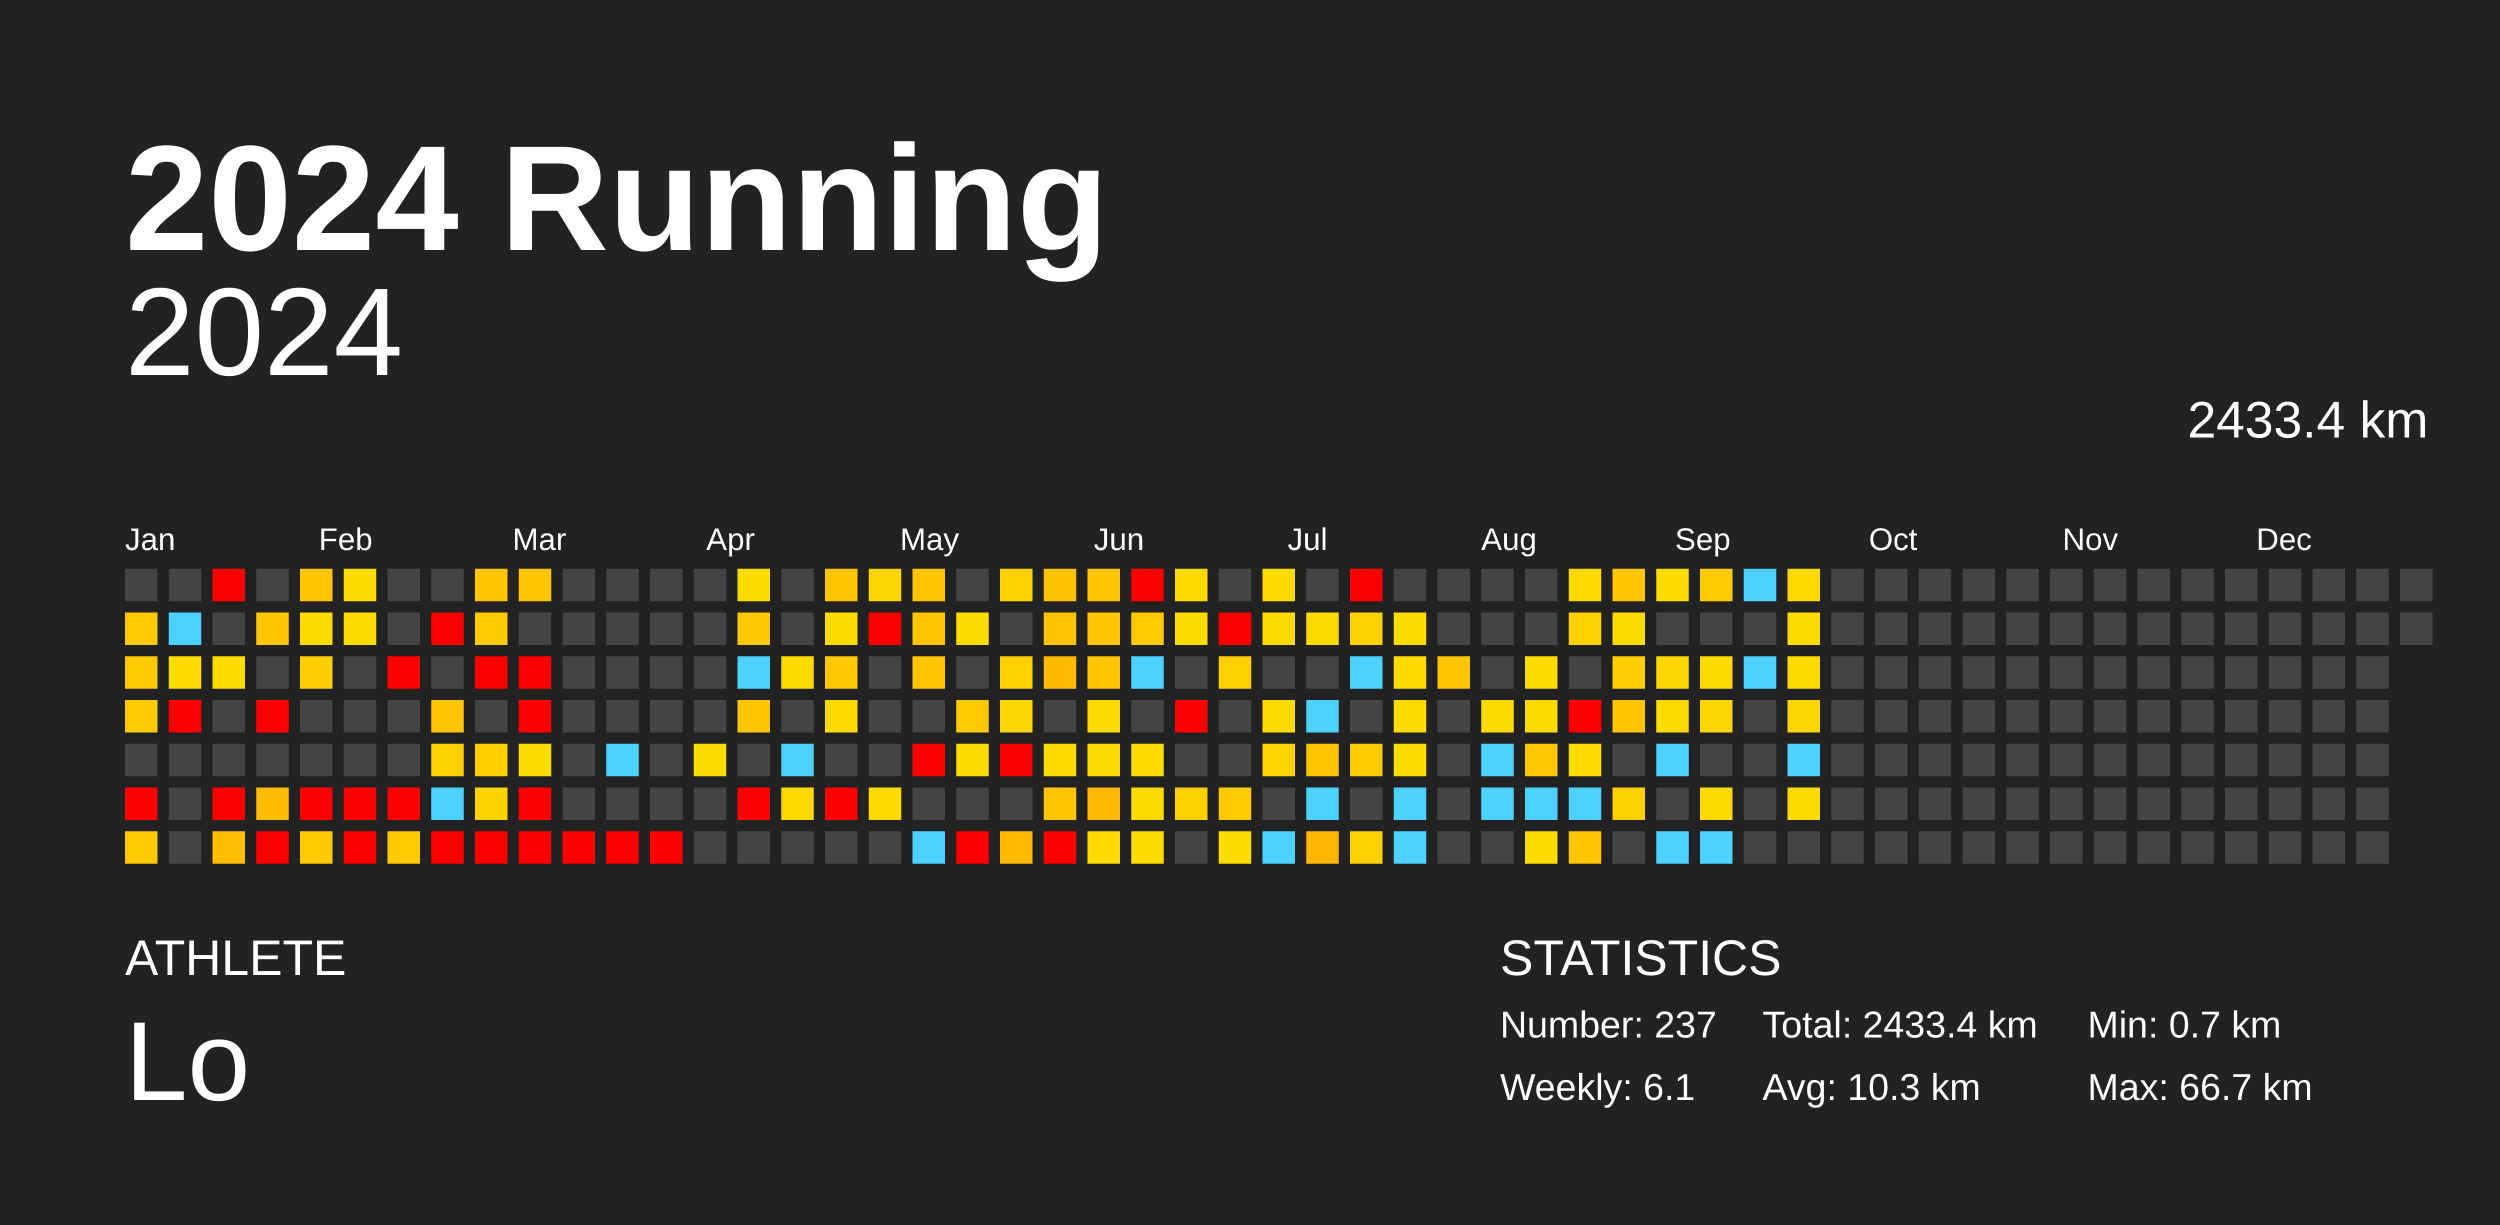
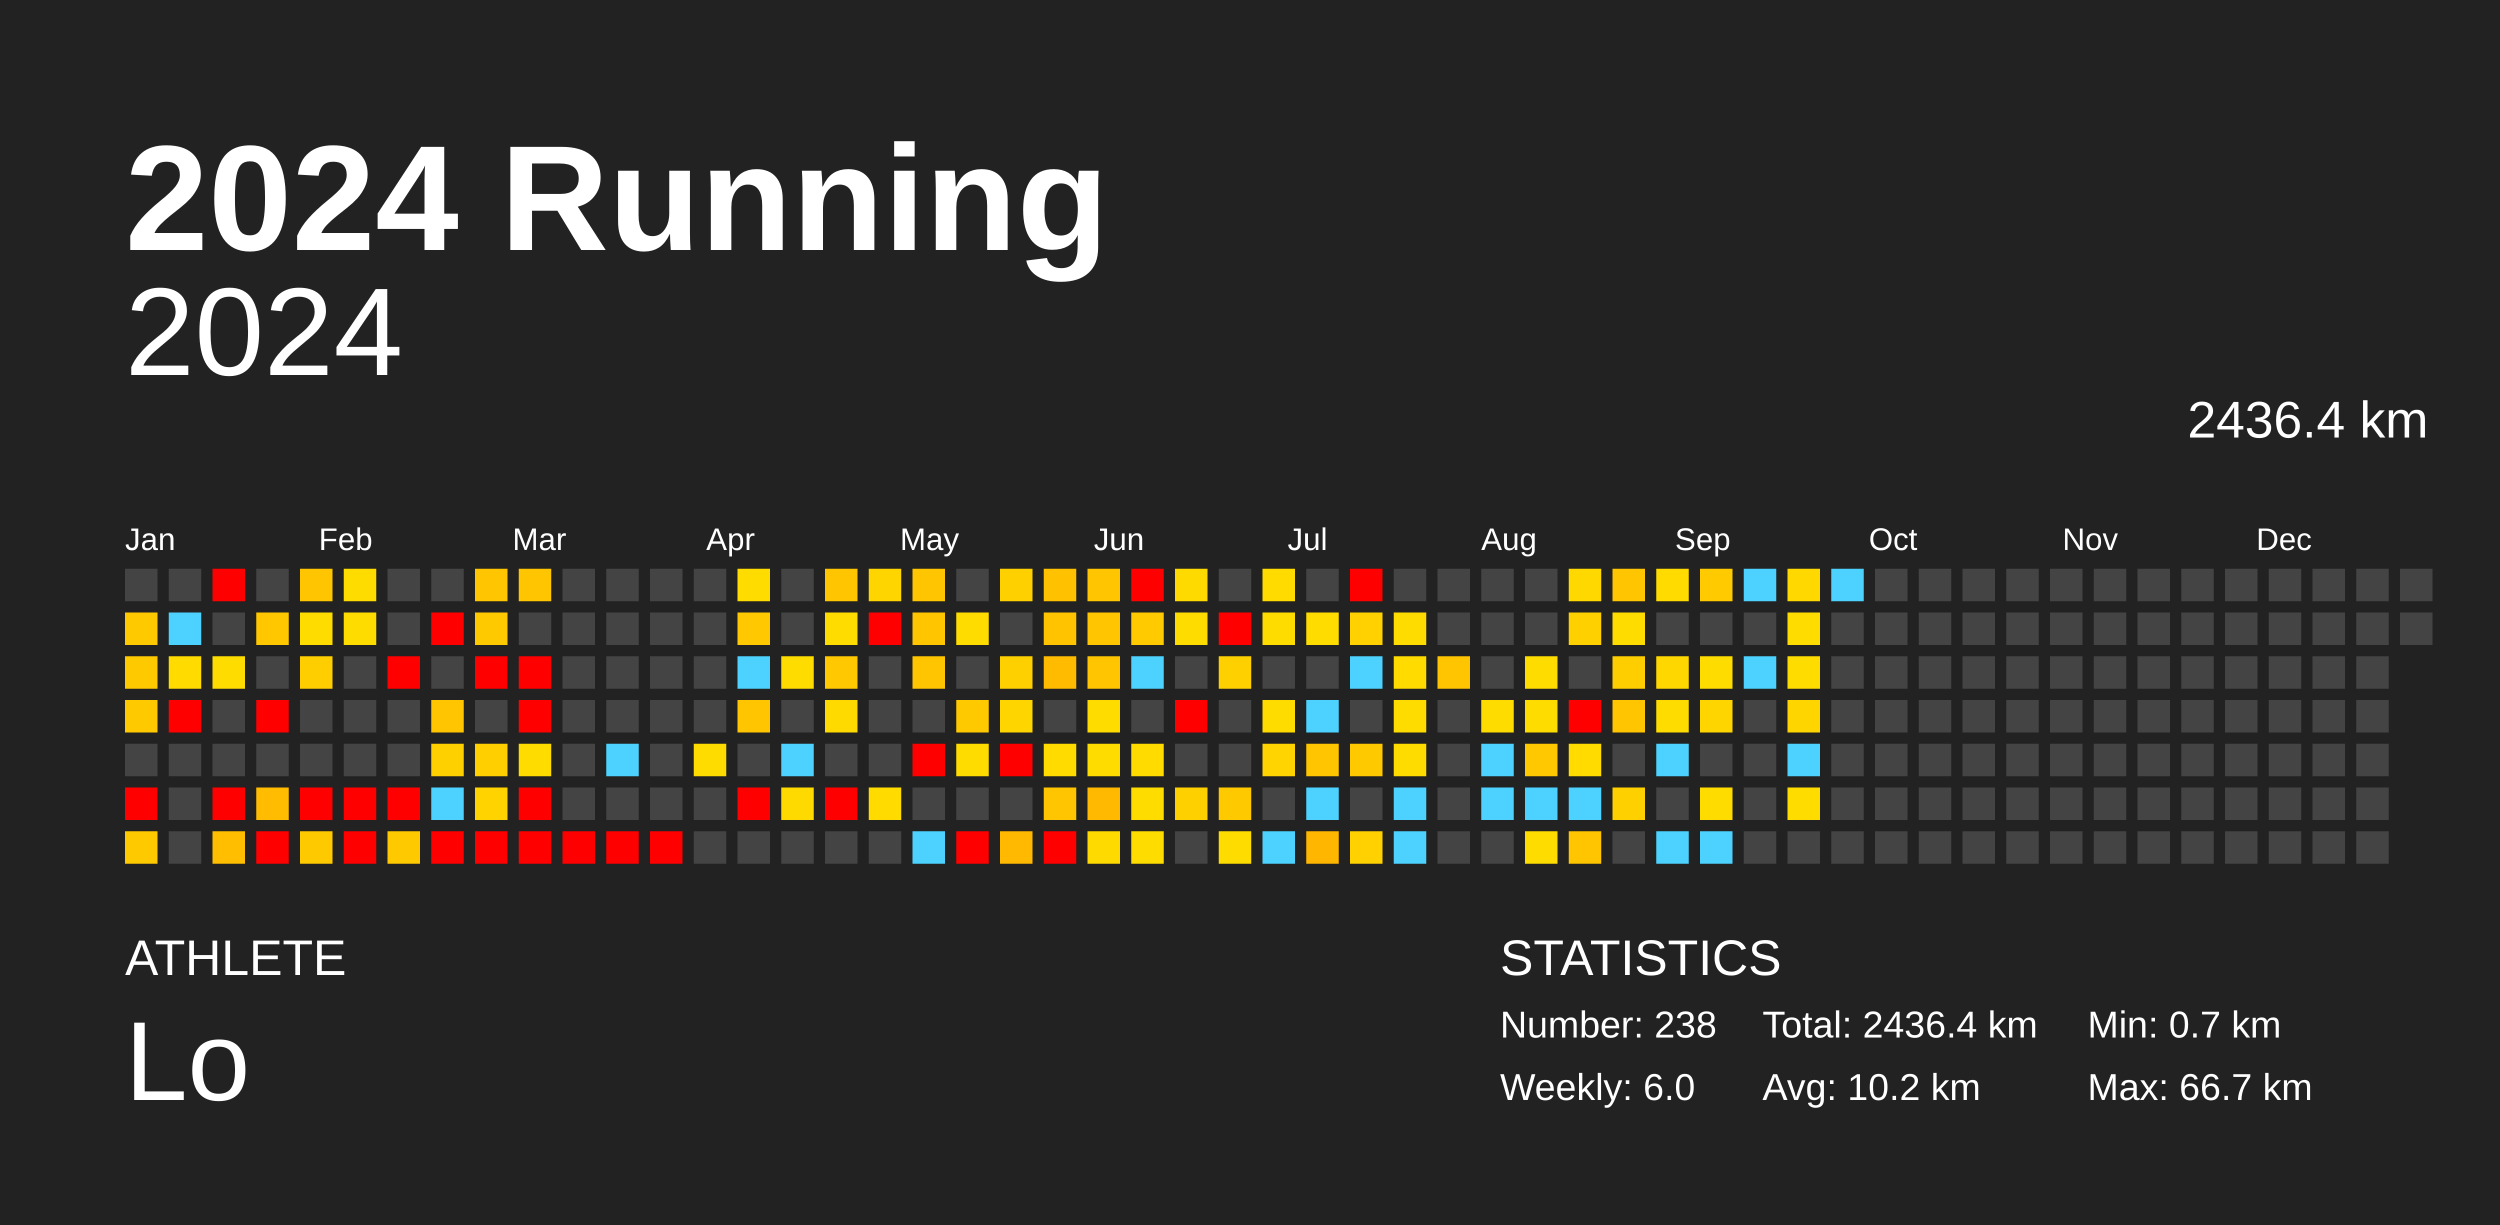
<svg xmlns="http://www.w3.org/2000/svg" baseProfile="full" height="98mm" version="1.1" viewBox="0,0,200,98" width="200mm">
  <defs />
  <rect fill="#222222" height="98" width="200" x="0" y="0" />
  <text fill="#FFFFFF" style="font-size:12px; font-family:Arial; font-weight:bold;" x="10" y="20">2024 Running</text>
  <text fill="#FFFFFF" style="font-size:4px; font-family:Arial" x="10" y="78">ATHLETE</text>
  <text fill="#FFFFFF" style="font-size:9px; font-family:Arial" x="10" y="88">Lo</text>
  <text fill="#FFFFFF" style="font-size:4px; font-family:Arial" x="120" y="78">STATISTICS</text>
-   <text fill="#FFFFFF" style="font-size:3px; font-family:Arial" x="120" y="83">Number: 237</text>
-   <text fill="#FFFFFF" style="font-size:3px; font-family:Arial" x="120" y="88">Weekly: 6.1</text>
-   <text fill="#FFFFFF" style="font-size:3px; font-family:Arial" x="141" y="83">Total: 2433.4 km</text>
-   <text fill="#FFFFFF" style="font-size:3px; font-family:Arial" x="141" y="88">Avg: 10.3 km</text>
+   <text fill="#FFFFFF" style="font-size:3px; font-family:Arial" x="120" y="83">Number: 238</text>
+   <text fill="#FFFFFF" style="font-size:3px; font-family:Arial" x="120" y="88">Weekly: 6.0</text>
+   <text fill="#FFFFFF" style="font-size:3px; font-family:Arial" x="141" y="83">Total: 2436.4 km</text>
+   <text fill="#FFFFFF" style="font-size:3px; font-family:Arial" x="141" y="88">Avg: 10.2 km</text>
  <text fill="#FFFFFF" style="font-size:3px; font-family:Arial" x="167" y="83">Min: 0.7 km</text>
  <text fill="#FFFFFF" style="font-size:3px; font-family:Arial" x="167" y="88">Max: 66.7 km</text>
  <text alignment-baseline="hanging" fill="#FFFFFF" style="font-size:10.0px; font-family:Arial;" x="10" y="30">2024</text>
-   <text alignment-baseline="hanging" fill="#FFFFFF" style="font-size:4.125px; font-family:Arial;" x="175" y="35">2433.4 km</text>
+   <text alignment-baseline="hanging" fill="#FFFFFF" style="font-size:4.125px; font-family:Arial;" x="175" y="35">2436.4 km</text>
  <text fill="#FFFFFF" style="font-size:2.5px; font-family:Arial" x="10.0" y="44">Jan</text>
  <text fill="#FFFFFF" style="font-size:2.5px; font-family:Arial" x="25.5" y="44">Feb</text>
  <text fill="#FFFFFF" style="font-size:2.5px; font-family:Arial" x="41.0" y="44">Mar</text>
  <text fill="#FFFFFF" style="font-size:2.5px; font-family:Arial" x="56.5" y="44">Apr</text>
  <text fill="#FFFFFF" style="font-size:2.5px; font-family:Arial" x="72.0" y="44">May</text>
  <text fill="#FFFFFF" style="font-size:2.5px; font-family:Arial" x="87.5" y="44">Jun</text>
  <text fill="#FFFFFF" style="font-size:2.5px; font-family:Arial" x="103.0" y="44">Jul</text>
  <text fill="#FFFFFF" style="font-size:2.5px; font-family:Arial" x="118.5" y="44">Aug</text>
  <text fill="#FFFFFF" style="font-size:2.5px; font-family:Arial" x="134.0" y="44">Sep</text>
  <text fill="#FFFFFF" style="font-size:2.5px; font-family:Arial" x="149.5" y="44">Oct</text>
  <text fill="#FFFFFF" style="font-size:2.5px; font-family:Arial" x="165.0" y="44">Nov</text>
  <text fill="#FFFFFF" style="font-size:2.5px; font-family:Arial" x="180.5" y="44">Dec</text>
  <rect fill="#444444" height="2.6" width="2.6" x="10.0" y="45.5" />
  <rect fill="#ffc900" height="2.6" width="2.6" x="10.0" y="49.0" />
  <rect fill="#ffc900" height="2.6" width="2.6" x="10.0" y="52.5" />
  <rect fill="#ffc900" height="2.6" width="2.6" x="10.0" y="56.0" />
  <rect fill="#444444" height="2.6" width="2.6" x="10.0" y="59.5" />
  <rect fill="red" height="2.6" width="2.6" x="10.0" y="63.0" />
  <rect fill="#ffc900" height="2.6" width="2.6" x="10.0" y="66.5" />
  <rect fill="#444444" height="2.6" width="2.6" x="13.5" y="45.5" />
  <rect fill="#4dd2ff" height="2.6" width="2.6" x="13.5" y="49.0" />
  <rect fill="#ffdb00" height="2.6" width="2.6" x="13.5" y="52.5" />
  <rect fill="red" height="2.6" width="2.6" x="13.5" y="56.0" />
  <rect fill="#444444" height="2.6" width="2.6" x="13.5" y="59.5" />
  <rect fill="#444444" height="2.6" width="2.6" x="13.5" y="63.0" />
  <rect fill="#444444" height="2.6" width="2.6" x="13.5" y="66.5" />
  <rect fill="red" height="2.6" width="2.6" x="17.0" y="45.5" />
  <rect fill="#444444" height="2.6" width="2.6" x="17.0" y="49.0" />
  <rect fill="#ffdc00" height="2.6" width="2.6" x="17.0" y="52.5" />
  <rect fill="#444444" height="2.6" width="2.6" x="17.0" y="56.0" />
  <rect fill="#444444" height="2.6" width="2.6" x="17.0" y="59.5" />
  <rect fill="red" height="2.6" width="2.6" x="17.0" y="63.0" />
  <rect fill="#ffbe00" height="2.6" width="2.6" x="17.0" y="66.5" />
  <rect fill="#444444" height="2.6" width="2.6" x="20.5" y="45.5" />
  <rect fill="#ffc700" height="2.6" width="2.6" x="20.5" y="49.0" />
  <rect fill="#444444" height="2.6" width="2.6" x="20.5" y="52.5" />
  <rect fill="red" height="2.6" width="2.6" x="20.5" y="56.0" />
  <rect fill="#444444" height="2.6" width="2.6" x="20.5" y="59.5" />
  <rect fill="#ffbc00" height="2.6" width="2.6" x="20.5" y="63.0" />
  <rect fill="red" height="2.6" width="2.6" x="20.5" y="66.5" />
  <rect fill="#ffc500" height="2.6" width="2.6" x="24.0" y="45.5" />
  <rect fill="#ffdc00" height="2.6" width="2.6" x="24.0" y="49.0" />
  <rect fill="#ffce00" height="2.6" width="2.6" x="24.0" y="52.5" />
  <rect fill="#444444" height="2.6" width="2.6" x="24.0" y="56.0" />
  <rect fill="#444444" height="2.6" width="2.6" x="24.0" y="59.5" />
  <rect fill="red" height="2.6" width="2.6" x="24.0" y="63.0" />
  <rect fill="#ffc900" height="2.6" width="2.6" x="24.0" y="66.5" />
  <rect fill="#ffdc00" height="2.6" width="2.6" x="27.5" y="45.5" />
  <rect fill="#ffdc00" height="2.6" width="2.6" x="27.5" y="49.0" />
  <rect fill="#444444" height="2.6" width="2.6" x="27.5" y="52.5" />
  <rect fill="#444444" height="2.6" width="2.6" x="27.5" y="56.0" />
  <rect fill="#444444" height="2.6" width="2.6" x="27.5" y="59.5" />
  <rect fill="red" height="2.6" width="2.6" x="27.5" y="63.0" />
  <rect fill="red" height="2.6" width="2.6" x="27.5" y="66.5" />
  <rect fill="#444444" height="2.6" width="2.6" x="31.0" y="45.5" />
  <rect fill="#444444" height="2.6" width="2.6" x="31.0" y="49.0" />
  <rect fill="red" height="2.6" width="2.6" x="31.0" y="52.5" />
  <rect fill="#444444" height="2.6" width="2.6" x="31.0" y="56.0" />
  <rect fill="#444444" height="2.6" width="2.6" x="31.0" y="59.5" />
  <rect fill="red" height="2.6" width="2.6" x="31.0" y="63.0" />
  <rect fill="#ffc900" height="2.6" width="2.6" x="31.0" y="66.5" />
  <rect fill="#444444" height="2.6" width="2.6" x="34.5" y="45.5" />
  <rect fill="red" height="2.6" width="2.6" x="34.5" y="49.0" />
  <rect fill="#444444" height="2.6" width="2.6" x="34.5" y="52.5" />
  <rect fill="#ffc500" height="2.6" width="2.6" x="34.5" y="56.0" />
  <rect fill="#ffd000" height="2.6" width="2.6" x="34.5" y="59.5" />
  <rect fill="#4dd2ff" height="2.6" width="2.6" x="34.5" y="63.0" />
  <rect fill="red" height="2.6" width="2.6" x="34.5" y="66.5" />
  <rect fill="#ffc500" height="2.6" width="2.6" x="38.0" y="45.5" />
  <rect fill="#ffc900" height="2.6" width="2.6" x="38.0" y="49.0" />
  <rect fill="red" height="2.6" width="2.6" x="38.0" y="52.5" />
  <rect fill="#444444" height="2.6" width="2.6" x="38.0" y="56.0" />
  <rect fill="#ffcf00" height="2.6" width="2.6" x="38.0" y="59.5" />
  <rect fill="#ffd300" height="2.6" width="2.6" x="38.0" y="63.0" />
  <rect fill="red" height="2.6" width="2.6" x="38.0" y="66.5" />
  <rect fill="#ffc500" height="2.6" width="2.6" x="41.5" y="45.5" />
  <rect fill="#444444" height="2.6" width="2.6" x="41.5" y="49.0" />
  <rect fill="red" height="2.6" width="2.6" x="41.5" y="52.5" />
  <rect fill="red" height="2.6" width="2.6" x="41.5" y="56.0" />
  <rect fill="#ffdc00" height="2.6" width="2.6" x="41.5" y="59.5" />
  <rect fill="red" height="2.6" width="2.6" x="41.5" y="63.0" />
  <rect fill="red" height="2.6" width="2.6" x="41.5" y="66.5" />
  <rect fill="#444444" height="2.6" width="2.6" x="45.0" y="45.5" />
  <rect fill="#444444" height="2.6" width="2.6" x="45.0" y="49.0" />
  <rect fill="#444444" height="2.6" width="2.6" x="45.0" y="52.5" />
  <rect fill="#444444" height="2.6" width="2.6" x="45.0" y="56.0" />
  <rect fill="#444444" height="2.6" width="2.6" x="45.0" y="59.5" />
  <rect fill="#444444" height="2.6" width="2.6" x="45.0" y="63.0" />
  <rect fill="red" height="2.6" width="2.6" x="45.0" y="66.5" />
  <rect fill="#444444" height="2.6" width="2.6" x="48.5" y="45.5" />
  <rect fill="#444444" height="2.6" width="2.6" x="48.5" y="49.0" />
  <rect fill="#444444" height="2.6" width="2.6" x="48.5" y="52.5" />
  <rect fill="#444444" height="2.6" width="2.6" x="48.5" y="56.0" />
  <rect fill="#4dd2ff" height="2.6" width="2.6" x="48.5" y="59.5" />
  <rect fill="#444444" height="2.6" width="2.6" x="48.5" y="63.0" />
  <rect fill="red" height="2.6" width="2.6" x="48.5" y="66.5" />
  <rect fill="#444444" height="2.6" width="2.6" x="52.0" y="45.5" />
  <rect fill="#444444" height="2.6" width="2.6" x="52.0" y="49.0" />
  <rect fill="#444444" height="2.6" width="2.6" x="52.0" y="52.5" />
  <rect fill="#444444" height="2.6" width="2.6" x="52.0" y="56.0" />
  <rect fill="#444444" height="2.6" width="2.6" x="52.0" y="59.5" />
  <rect fill="#444444" height="2.6" width="2.6" x="52.0" y="63.0" />
  <rect fill="red" height="2.6" width="2.6" x="52.0" y="66.5" />
  <rect fill="#444444" height="2.6" width="2.6" x="55.5" y="45.5" />
  <rect fill="#444444" height="2.6" width="2.6" x="55.5" y="49.0" />
  <rect fill="#444444" height="2.6" width="2.6" x="55.5" y="52.5" />
  <rect fill="#444444" height="2.6" width="2.6" x="55.5" y="56.0" />
  <rect fill="#ffdc00" height="2.6" width="2.6" x="55.5" y="59.5" />
  <rect fill="#444444" height="2.6" width="2.6" x="55.5" y="63.0" />
  <rect fill="#444444" height="2.6" width="2.6" x="55.5" y="66.5" />
  <rect fill="#ffdc00" height="2.6" width="2.6" x="59.0" y="45.5" />
  <rect fill="#ffc800" height="2.6" width="2.6" x="59.0" y="49.0" />
  <rect fill="#4dd2ff" height="2.6" width="2.6" x="59.0" y="52.5" />
  <rect fill="#ffc500" height="2.6" width="2.6" x="59.0" y="56.0" />
  <rect fill="#444444" height="2.6" width="2.6" x="59.0" y="59.5" />
  <rect fill="red" height="2.6" width="2.6" x="59.0" y="63.0" />
  <rect fill="#444444" height="2.6" width="2.6" x="59.0" y="66.5" />
  <rect fill="#444444" height="2.6" width="2.6" x="62.5" y="45.5" />
  <rect fill="#444444" height="2.6" width="2.6" x="62.5" y="49.0" />
  <rect fill="#ffdc00" height="2.6" width="2.6" x="62.5" y="52.5" />
  <rect fill="#444444" height="2.6" width="2.6" x="62.5" y="56.0" />
  <rect fill="#4dd2ff" height="2.6" width="2.6" x="62.5" y="59.5" />
  <rect fill="#ffda00" height="2.6" width="2.6" x="62.5" y="63.0" />
  <rect fill="#444444" height="2.6" width="2.6" x="62.5" y="66.5" />
  <rect fill="#ffc500" height="2.6" width="2.6" x="66.0" y="45.5" />
  <rect fill="#ffdc00" height="2.6" width="2.6" x="66.0" y="49.0" />
  <rect fill="#ffc800" height="2.6" width="2.6" x="66.0" y="52.5" />
  <rect fill="#ffda00" height="2.6" width="2.6" x="66.0" y="56.0" />
  <rect fill="#444444" height="2.6" width="2.6" x="66.0" y="59.5" />
  <rect fill="red" height="2.6" width="2.6" x="66.0" y="63.0" />
  <rect fill="#444444" height="2.6" width="2.6" x="66.0" y="66.5" />
  <rect fill="#ffd500" height="2.6" width="2.6" x="69.5" y="45.5" />
  <rect fill="red" height="2.6" width="2.6" x="69.5" y="49.0" />
  <rect fill="#444444" height="2.6" width="2.6" x="69.5" y="52.5" />
  <rect fill="#444444" height="2.6" width="2.6" x="69.5" y="56.0" />
  <rect fill="#444444" height="2.6" width="2.6" x="69.5" y="59.5" />
  <rect fill="#ffdb00" height="2.6" width="2.6" x="69.5" y="63.0" />
  <rect fill="#444444" height="2.6" width="2.6" x="69.5" y="66.5" />
  <rect fill="#ffc500" height="2.6" width="2.6" x="73.0" y="45.5" />
  <rect fill="#ffc600" height="2.6" width="2.6" x="73.0" y="49.0" />
  <rect fill="#ffc500" height="2.6" width="2.6" x="73.0" y="52.5" />
  <rect fill="#444444" height="2.6" width="2.6" x="73.0" y="56.0" />
  <rect fill="red" height="2.6" width="2.6" x="73.0" y="59.5" />
  <rect fill="#444444" height="2.6" width="2.6" x="73.0" y="63.0" />
  <rect fill="#4dd2ff" height="2.6" width="2.6" x="73.0" y="66.5" />
  <rect fill="#444444" height="2.6" width="2.6" x="76.5" y="45.5" />
  <rect fill="#ffdc00" height="2.6" width="2.6" x="76.5" y="49.0" />
  <rect fill="#444444" height="2.6" width="2.6" x="76.5" y="52.5" />
  <rect fill="#ffc900" height="2.6" width="2.6" x="76.5" y="56.0" />
  <rect fill="#ffdc00" height="2.6" width="2.6" x="76.5" y="59.5" />
  <rect fill="#444444" height="2.6" width="2.6" x="76.5" y="63.0" />
  <rect fill="red" height="2.6" width="2.6" x="76.5" y="66.5" />
  <rect fill="#ffd000" height="2.6" width="2.6" x="80.0" y="45.5" />
  <rect fill="#444444" height="2.6" width="2.6" x="80.0" y="49.0" />
  <rect fill="#ffd000" height="2.6" width="2.6" x="80.0" y="52.5" />
  <rect fill="#ffd500" height="2.6" width="2.6" x="80.0" y="56.0" />
  <rect fill="red" height="2.6" width="2.6" x="80.0" y="59.5" />
  <rect fill="#444444" height="2.6" width="2.6" x="80.0" y="63.0" />
  <rect fill="#ffb900" height="2.6" width="2.6" x="80.0" y="66.5" />
  <rect fill="#ffc100" height="2.6" width="2.6" x="83.5" y="45.5" />
  <rect fill="#ffc300" height="2.6" width="2.6" x="83.5" y="49.0" />
  <rect fill="#ffbb00" height="2.6" width="2.6" x="83.5" y="52.5" />
  <rect fill="#444444" height="2.6" width="2.6" x="83.5" y="56.0" />
  <rect fill="#ffdb00" height="2.6" width="2.6" x="83.5" y="59.5" />
  <rect fill="#ffc500" height="2.6" width="2.6" x="83.5" y="63.0" />
  <rect fill="red" height="2.6" width="2.6" x="83.5" y="66.5" />
  <rect fill="#ffc500" height="2.6" width="2.6" x="87.0" y="45.5" />
  <rect fill="#ffc500" height="2.6" width="2.6" x="87.0" y="49.0" />
  <rect fill="#ffc500" height="2.6" width="2.6" x="87.0" y="52.5" />
  <rect fill="#ffdc00" height="2.6" width="2.6" x="87.0" y="56.0" />
  <rect fill="#ffdc00" height="2.6" width="2.6" x="87.0" y="59.5" />
  <rect fill="#ffb900" height="2.6" width="2.6" x="87.0" y="63.0" />
  <rect fill="#ffda00" height="2.6" width="2.6" x="87.0" y="66.5" />
  <rect fill="red" height="2.6" width="2.6" x="90.5" y="45.5" />
  <rect fill="#ffcb00" height="2.6" width="2.6" x="90.5" y="49.0" />
  <rect fill="#4dd2ff" height="2.6" width="2.6" x="90.5" y="52.5" />
  <rect fill="#444444" height="2.6" width="2.6" x="90.5" y="56.0" />
  <rect fill="#ffdb00" height="2.6" width="2.6" x="90.5" y="59.5" />
  <rect fill="#ffdc00" height="2.6" width="2.6" x="90.5" y="63.0" />
  <rect fill="#ffdc00" height="2.6" width="2.6" x="90.5" y="66.5" />
  <rect fill="#ffda00" height="2.6" width="2.6" x="94.0" y="45.5" />
  <rect fill="#ffdc00" height="2.6" width="2.6" x="94.0" y="49.0" />
  <rect fill="#444444" height="2.6" width="2.6" x="94.0" y="52.5" />
  <rect fill="red" height="2.6" width="2.6" x="94.0" y="56.0" />
  <rect fill="#444444" height="2.6" width="2.6" x="94.0" y="59.5" />
  <rect fill="#ffd000" height="2.6" width="2.6" x="94.0" y="63.0" />
  <rect fill="#444444" height="2.6" width="2.6" x="94.0" y="66.5" />
  <rect fill="#444444" height="2.6" width="2.6" x="97.5" y="45.5" />
  <rect fill="red" height="2.6" width="2.6" x="97.5" y="49.0" />
  <rect fill="#ffd000" height="2.6" width="2.6" x="97.5" y="52.5" />
  <rect fill="#444444" height="2.6" width="2.6" x="97.5" y="56.0" />
  <rect fill="#444444" height="2.6" width="2.6" x="97.5" y="59.5" />
  <rect fill="#ffc900" height="2.6" width="2.6" x="97.5" y="63.0" />
  <rect fill="#ffdc00" height="2.6" width="2.6" x="97.5" y="66.5" />
  <rect fill="#ffdb00" height="2.6" width="2.6" x="101.0" y="45.5" />
  <rect fill="#ffdc00" height="2.6" width="2.6" x="101.0" y="49.0" />
  <rect fill="#444444" height="2.6" width="2.6" x="101.0" y="52.5" />
  <rect fill="#ffdc00" height="2.6" width="2.6" x="101.0" y="56.0" />
  <rect fill="#ffd400" height="2.6" width="2.6" x="101.0" y="59.5" />
  <rect fill="#444444" height="2.6" width="2.6" x="101.0" y="63.0" />
  <rect fill="#4dd2ff" height="2.6" width="2.6" x="101.0" y="66.5" />
  <rect fill="#444444" height="2.6" width="2.6" x="104.5" y="45.5" />
  <rect fill="#ffdc00" height="2.6" width="2.6" x="104.5" y="49.0" />
  <rect fill="#444444" height="2.6" width="2.6" x="104.5" y="52.5" />
  <rect fill="#4dd2ff" height="2.6" width="2.6" x="104.5" y="56.0" />
  <rect fill="#ffc500" height="2.6" width="2.6" x="104.5" y="59.5" />
  <rect fill="#4dd2ff" height="2.6" width="2.6" x="104.5" y="63.0" />
  <rect fill="#ffb600" height="2.6" width="2.6" x="104.5" y="66.5" />
  <rect fill="red" height="2.6" width="2.6" x="108.0" y="45.5" />
  <rect fill="#ffd100" height="2.6" width="2.6" x="108.0" y="49.0" />
  <rect fill="#4dd2ff" height="2.6" width="2.6" x="108.0" y="52.5" />
  <rect fill="#444444" height="2.6" width="2.6" x="108.0" y="56.0" />
  <rect fill="#ffc900" height="2.6" width="2.6" x="108.0" y="59.5" />
  <rect fill="#444444" height="2.6" width="2.6" x="108.0" y="63.0" />
  <rect fill="#ffd100" height="2.6" width="2.6" x="108.0" y="66.5" />
  <rect fill="#444444" height="2.6" width="2.6" x="111.5" y="45.5" />
  <rect fill="#ffdc00" height="2.6" width="2.6" x="111.5" y="49.0" />
  <rect fill="#ffdb00" height="2.6" width="2.6" x="111.5" y="52.5" />
  <rect fill="#ffdc00" height="2.6" width="2.6" x="111.5" y="56.0" />
  <rect fill="#ffdc00" height="2.6" width="2.6" x="111.5" y="59.5" />
  <rect fill="#4dd2ff" height="2.6" width="2.6" x="111.5" y="63.0" />
  <rect fill="#4dd2ff" height="2.6" width="2.6" x="111.5" y="66.5" />
  <rect fill="#444444" height="2.6" width="2.6" x="115.0" y="45.5" />
  <rect fill="#444444" height="2.6" width="2.6" x="115.0" y="49.0" />
  <rect fill="#ffc500" height="2.6" width="2.6" x="115.0" y="52.5" />
  <rect fill="#444444" height="2.6" width="2.6" x="115.0" y="56.0" />
  <rect fill="#444444" height="2.6" width="2.6" x="115.0" y="59.5" />
  <rect fill="#444444" height="2.6" width="2.6" x="115.0" y="63.0" />
  <rect fill="#444444" height="2.6" width="2.6" x="115.0" y="66.5" />
  <rect fill="#444444" height="2.6" width="2.6" x="118.5" y="45.5" />
  <rect fill="#444444" height="2.6" width="2.6" x="118.5" y="49.0" />
  <rect fill="#444444" height="2.6" width="2.6" x="118.5" y="52.5" />
  <rect fill="#ffdc00" height="2.6" width="2.6" x="118.5" y="56.0" />
  <rect fill="#4dd2ff" height="2.6" width="2.6" x="118.5" y="59.5" />
  <rect fill="#4dd2ff" height="2.6" width="2.6" x="118.5" y="63.0" />
  <rect fill="#444444" height="2.6" width="2.6" x="118.5" y="66.5" />
  <rect fill="#444444" height="2.6" width="2.6" x="122.0" y="45.5" />
  <rect fill="#444444" height="2.6" width="2.6" x="122.0" y="49.0" />
  <rect fill="#ffdc00" height="2.6" width="2.6" x="122.0" y="52.5" />
  <rect fill="#ffdc00" height="2.6" width="2.6" x="122.0" y="56.0" />
  <rect fill="#ffc800" height="2.6" width="2.6" x="122.0" y="59.5" />
  <rect fill="#4dd2ff" height="2.6" width="2.6" x="122.0" y="63.0" />
  <rect fill="#ffdc00" height="2.6" width="2.6" x="122.0" y="66.5" />
  <rect fill="#ffd800" height="2.6" width="2.6" x="125.5" y="45.5" />
  <rect fill="#ffd000" height="2.6" width="2.6" x="125.5" y="49.0" />
  <rect fill="#444444" height="2.6" width="2.6" x="125.5" y="52.5" />
  <rect fill="red" height="2.6" width="2.6" x="125.5" y="56.0" />
  <rect fill="#ffdb00" height="2.6" width="2.6" x="125.5" y="59.5" />
  <rect fill="#4dd2ff" height="2.6" width="2.6" x="125.5" y="63.0" />
  <rect fill="#ffc500" height="2.6" width="2.6" x="125.5" y="66.5" />
  <rect fill="#ffc500" height="2.6" width="2.6" x="129.0" y="45.5" />
  <rect fill="#ffdc00" height="2.6" width="2.6" x="129.0" y="49.0" />
  <rect fill="#ffce00" height="2.6" width="2.6" x="129.0" y="52.5" />
  <rect fill="#ffc500" height="2.6" width="2.6" x="129.0" y="56.0" />
  <rect fill="#444444" height="2.6" width="2.6" x="129.0" y="59.5" />
  <rect fill="#ffd000" height="2.6" width="2.6" x="129.0" y="63.0" />
  <rect fill="#444444" height="2.6" width="2.6" x="129.0" y="66.5" />
  <rect fill="#ffdb00" height="2.6" width="2.6" x="132.5" y="45.5" />
  <rect fill="#444444" height="2.6" width="2.6" x="132.5" y="49.0" />
  <rect fill="#ffd700" height="2.6" width="2.6" x="132.5" y="52.5" />
  <rect fill="#ffdc00" height="2.6" width="2.6" x="132.5" y="56.0" />
  <rect fill="#4dd2ff" height="2.6" width="2.6" x="132.5" y="59.5" />
  <rect fill="#444444" height="2.6" width="2.6" x="132.5" y="63.0" />
  <rect fill="#4dd2ff" height="2.6" width="2.6" x="132.5" y="66.5" />
  <rect fill="#ffcb00" height="2.6" width="2.6" x="136.0" y="45.5" />
  <rect fill="#444444" height="2.6" width="2.6" x="136.0" y="49.0" />
  <rect fill="#ffdc00" height="2.6" width="2.6" x="136.0" y="52.5" />
  <rect fill="#ffd500" height="2.6" width="2.6" x="136.0" y="56.0" />
  <rect fill="#444444" height="2.6" width="2.6" x="136.0" y="59.5" />
  <rect fill="#ffdc00" height="2.6" width="2.6" x="136.0" y="63.0" />
  <rect fill="#4dd2ff" height="2.6" width="2.6" x="136.0" y="66.5" />
  <rect fill="#4dd2ff" height="2.6" width="2.6" x="139.5" y="45.5" />
  <rect fill="#444444" height="2.6" width="2.6" x="139.5" y="49.0" />
  <rect fill="#4dd2ff" height="2.6" width="2.6" x="139.5" y="52.5" />
  <rect fill="#444444" height="2.6" width="2.6" x="139.5" y="56.0" />
  <rect fill="#444444" height="2.6" width="2.6" x="139.5" y="59.5" />
  <rect fill="#444444" height="2.6" width="2.6" x="139.5" y="63.0" />
  <rect fill="#444444" height="2.6" width="2.6" x="139.5" y="66.5" />
  <rect fill="#ffd800" height="2.6" width="2.6" x="143.0" y="45.5" />
  <rect fill="#ffdc00" height="2.6" width="2.6" x="143.0" y="49.0" />
  <rect fill="#ffdc00" height="2.6" width="2.6" x="143.0" y="52.5" />
  <rect fill="#ffd500" height="2.6" width="2.6" x="143.0" y="56.0" />
  <rect fill="#4dd2ff" height="2.6" width="2.6" x="143.0" y="59.5" />
  <rect fill="#ffdc00" height="2.6" width="2.6" x="143.0" y="63.0" />
  <rect fill="#444444" height="2.6" width="2.6" x="143.0" y="66.5" />
-   <rect fill="#444444" height="2.6" width="2.6" x="146.5" y="45.5" />
+   <rect fill="#4dd2ff" height="2.6" width="2.6" x="146.5" y="45.5" />
  <rect fill="#444444" height="2.6" width="2.6" x="146.5" y="49.0" />
  <rect fill="#444444" height="2.6" width="2.6" x="146.5" y="52.5" />
  <rect fill="#444444" height="2.6" width="2.6" x="146.5" y="56.0" />
  <rect fill="#444444" height="2.6" width="2.6" x="146.5" y="59.5" />
  <rect fill="#444444" height="2.6" width="2.6" x="146.5" y="63.0" />
  <rect fill="#444444" height="2.6" width="2.6" x="146.5" y="66.5" />
  <rect fill="#444444" height="2.6" width="2.6" x="150.0" y="45.5" />
  <rect fill="#444444" height="2.6" width="2.6" x="150.0" y="49.0" />
  <rect fill="#444444" height="2.6" width="2.6" x="150.0" y="52.5" />
  <rect fill="#444444" height="2.6" width="2.6" x="150.0" y="56.0" />
  <rect fill="#444444" height="2.6" width="2.6" x="150.0" y="59.5" />
  <rect fill="#444444" height="2.6" width="2.6" x="150.0" y="63.0" />
  <rect fill="#444444" height="2.6" width="2.6" x="150.0" y="66.5" />
  <rect fill="#444444" height="2.6" width="2.6" x="153.5" y="45.5" />
  <rect fill="#444444" height="2.6" width="2.6" x="153.5" y="49.0" />
  <rect fill="#444444" height="2.6" width="2.6" x="153.5" y="52.5" />
  <rect fill="#444444" height="2.6" width="2.6" x="153.5" y="56.0" />
  <rect fill="#444444" height="2.6" width="2.6" x="153.5" y="59.5" />
  <rect fill="#444444" height="2.6" width="2.6" x="153.5" y="63.0" />
  <rect fill="#444444" height="2.6" width="2.6" x="153.5" y="66.5" />
  <rect fill="#444444" height="2.6" width="2.6" x="157.0" y="45.5" />
  <rect fill="#444444" height="2.6" width="2.6" x="157.0" y="49.0" />
  <rect fill="#444444" height="2.6" width="2.6" x="157.0" y="52.5" />
  <rect fill="#444444" height="2.6" width="2.6" x="157.0" y="56.0" />
  <rect fill="#444444" height="2.6" width="2.6" x="157.0" y="59.5" />
  <rect fill="#444444" height="2.6" width="2.6" x="157.0" y="63.0" />
  <rect fill="#444444" height="2.6" width="2.6" x="157.0" y="66.5" />
  <rect fill="#444444" height="2.6" width="2.6" x="160.5" y="45.5" />
  <rect fill="#444444" height="2.6" width="2.6" x="160.5" y="49.0" />
  <rect fill="#444444" height="2.6" width="2.6" x="160.5" y="52.5" />
  <rect fill="#444444" height="2.6" width="2.6" x="160.5" y="56.0" />
  <rect fill="#444444" height="2.6" width="2.6" x="160.5" y="59.5" />
  <rect fill="#444444" height="2.6" width="2.6" x="160.5" y="63.0" />
  <rect fill="#444444" height="2.6" width="2.6" x="160.5" y="66.5" />
  <rect fill="#444444" height="2.6" width="2.6" x="164.0" y="45.5" />
  <rect fill="#444444" height="2.6" width="2.6" x="164.0" y="49.0" />
  <rect fill="#444444" height="2.6" width="2.6" x="164.0" y="52.5" />
  <rect fill="#444444" height="2.6" width="2.6" x="164.0" y="56.0" />
  <rect fill="#444444" height="2.6" width="2.6" x="164.0" y="59.5" />
  <rect fill="#444444" height="2.6" width="2.6" x="164.0" y="63.0" />
  <rect fill="#444444" height="2.6" width="2.6" x="164.0" y="66.5" />
  <rect fill="#444444" height="2.6" width="2.6" x="167.5" y="45.5" />
  <rect fill="#444444" height="2.6" width="2.6" x="167.5" y="49.0" />
  <rect fill="#444444" height="2.6" width="2.6" x="167.5" y="52.5" />
  <rect fill="#444444" height="2.6" width="2.6" x="167.5" y="56.0" />
  <rect fill="#444444" height="2.6" width="2.6" x="167.5" y="59.5" />
  <rect fill="#444444" height="2.6" width="2.6" x="167.5" y="63.0" />
  <rect fill="#444444" height="2.6" width="2.6" x="167.5" y="66.5" />
  <rect fill="#444444" height="2.6" width="2.6" x="171.0" y="45.5" />
  <rect fill="#444444" height="2.6" width="2.6" x="171.0" y="49.0" />
  <rect fill="#444444" height="2.6" width="2.6" x="171.0" y="52.5" />
  <rect fill="#444444" height="2.6" width="2.6" x="171.0" y="56.0" />
  <rect fill="#444444" height="2.6" width="2.6" x="171.0" y="59.5" />
  <rect fill="#444444" height="2.6" width="2.6" x="171.0" y="63.0" />
  <rect fill="#444444" height="2.6" width="2.6" x="171.0" y="66.5" />
  <rect fill="#444444" height="2.6" width="2.6" x="174.5" y="45.5" />
  <rect fill="#444444" height="2.6" width="2.6" x="174.5" y="49.0" />
  <rect fill="#444444" height="2.6" width="2.6" x="174.5" y="52.5" />
  <rect fill="#444444" height="2.6" width="2.6" x="174.5" y="56.0" />
  <rect fill="#444444" height="2.6" width="2.6" x="174.5" y="59.5" />
  <rect fill="#444444" height="2.6" width="2.6" x="174.5" y="63.0" />
  <rect fill="#444444" height="2.6" width="2.6" x="174.5" y="66.5" />
  <rect fill="#444444" height="2.6" width="2.6" x="178.0" y="45.5" />
  <rect fill="#444444" height="2.6" width="2.6" x="178.0" y="49.0" />
  <rect fill="#444444" height="2.6" width="2.6" x="178.0" y="52.5" />
  <rect fill="#444444" height="2.6" width="2.6" x="178.0" y="56.0" />
  <rect fill="#444444" height="2.6" width="2.6" x="178.0" y="59.5" />
  <rect fill="#444444" height="2.6" width="2.6" x="178.0" y="63.0" />
  <rect fill="#444444" height="2.6" width="2.6" x="178.0" y="66.5" />
  <rect fill="#444444" height="2.6" width="2.6" x="181.5" y="45.5" />
  <rect fill="#444444" height="2.6" width="2.6" x="181.5" y="49.0" />
  <rect fill="#444444" height="2.6" width="2.6" x="181.5" y="52.5" />
  <rect fill="#444444" height="2.6" width="2.6" x="181.5" y="56.0" />
  <rect fill="#444444" height="2.6" width="2.6" x="181.5" y="59.5" />
  <rect fill="#444444" height="2.6" width="2.6" x="181.5" y="63.0" />
  <rect fill="#444444" height="2.6" width="2.6" x="181.5" y="66.5" />
  <rect fill="#444444" height="2.6" width="2.6" x="185.0" y="45.5" />
  <rect fill="#444444" height="2.6" width="2.6" x="185.0" y="49.0" />
  <rect fill="#444444" height="2.6" width="2.6" x="185.0" y="52.5" />
  <rect fill="#444444" height="2.6" width="2.6" x="185.0" y="56.0" />
  <rect fill="#444444" height="2.6" width="2.6" x="185.0" y="59.5" />
  <rect fill="#444444" height="2.6" width="2.6" x="185.0" y="63.0" />
  <rect fill="#444444" height="2.6" width="2.6" x="185.0" y="66.5" />
  <rect fill="#444444" height="2.6" width="2.6" x="188.5" y="45.5" />
  <rect fill="#444444" height="2.6" width="2.6" x="188.5" y="49.0" />
  <rect fill="#444444" height="2.6" width="2.6" x="188.5" y="52.5" />
  <rect fill="#444444" height="2.6" width="2.6" x="188.5" y="56.0" />
  <rect fill="#444444" height="2.6" width="2.6" x="188.5" y="59.5" />
  <rect fill="#444444" height="2.6" width="2.6" x="188.5" y="63.0" />
  <rect fill="#444444" height="2.6" width="2.6" x="188.5" y="66.5" />
  <rect fill="#444444" height="2.6" width="2.6" x="192.0" y="45.5" />
  <rect fill="#444444" height="2.6" width="2.6" x="192.0" y="49.0" />
</svg>
